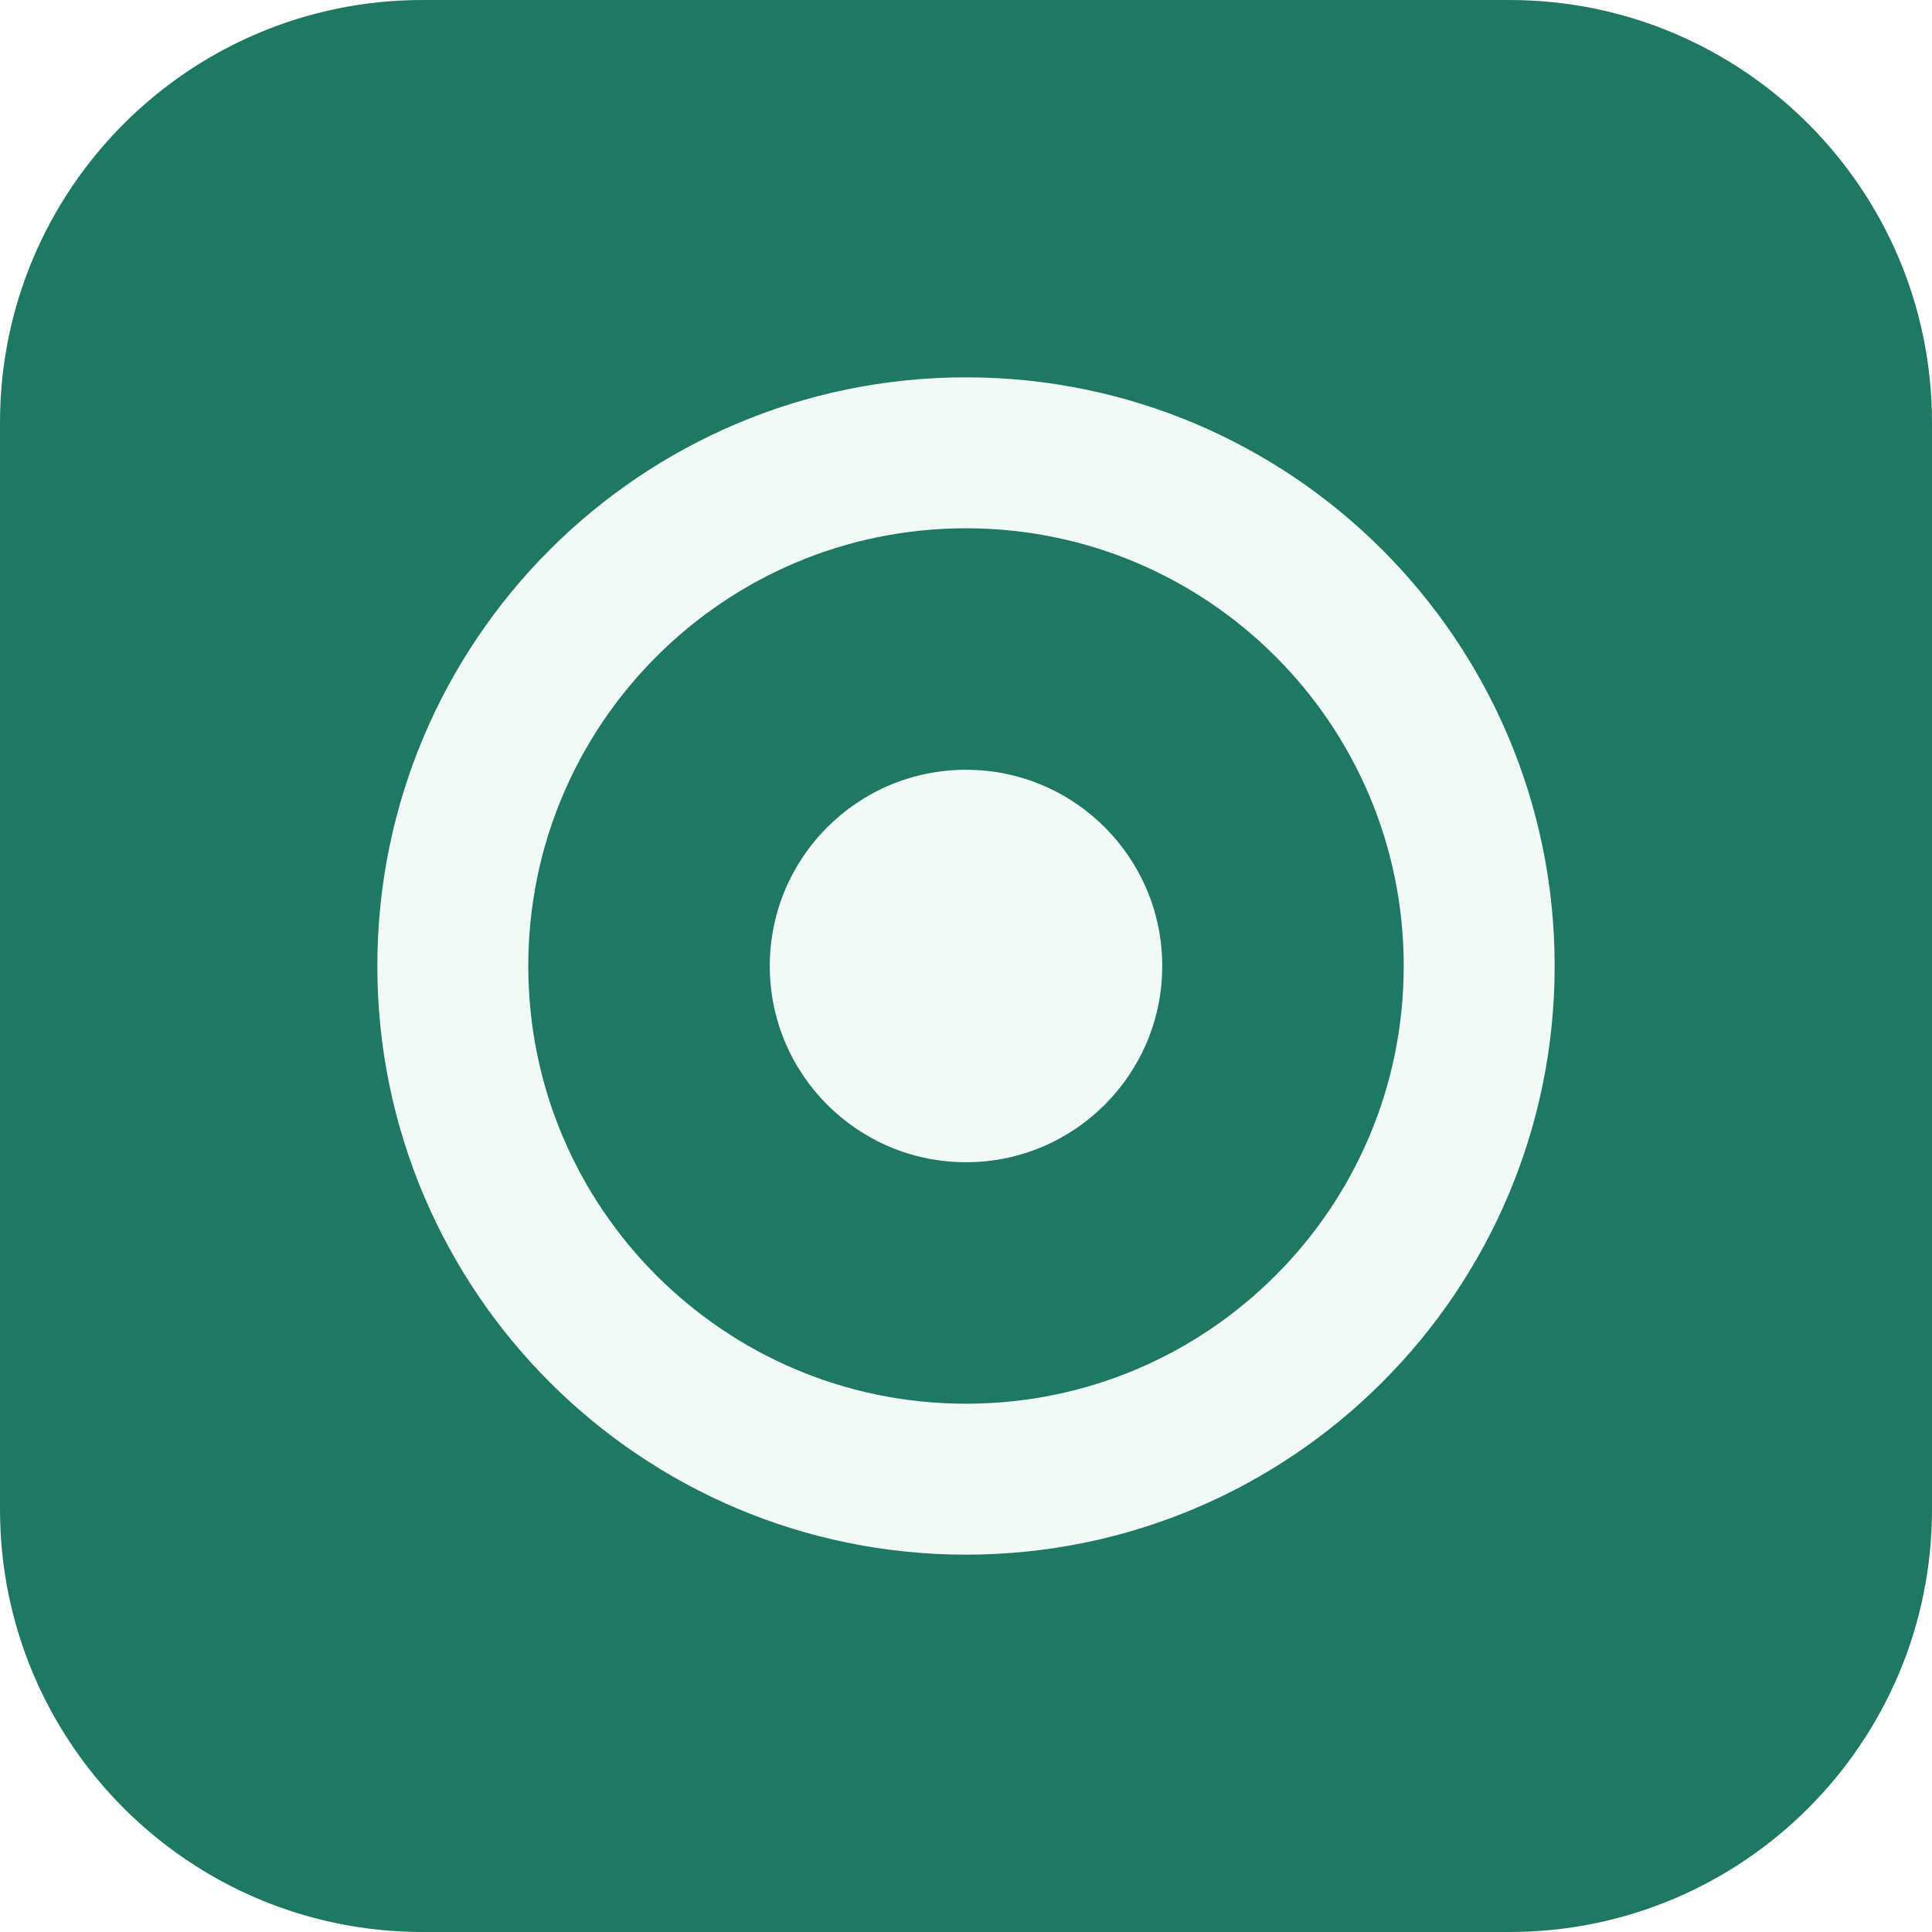
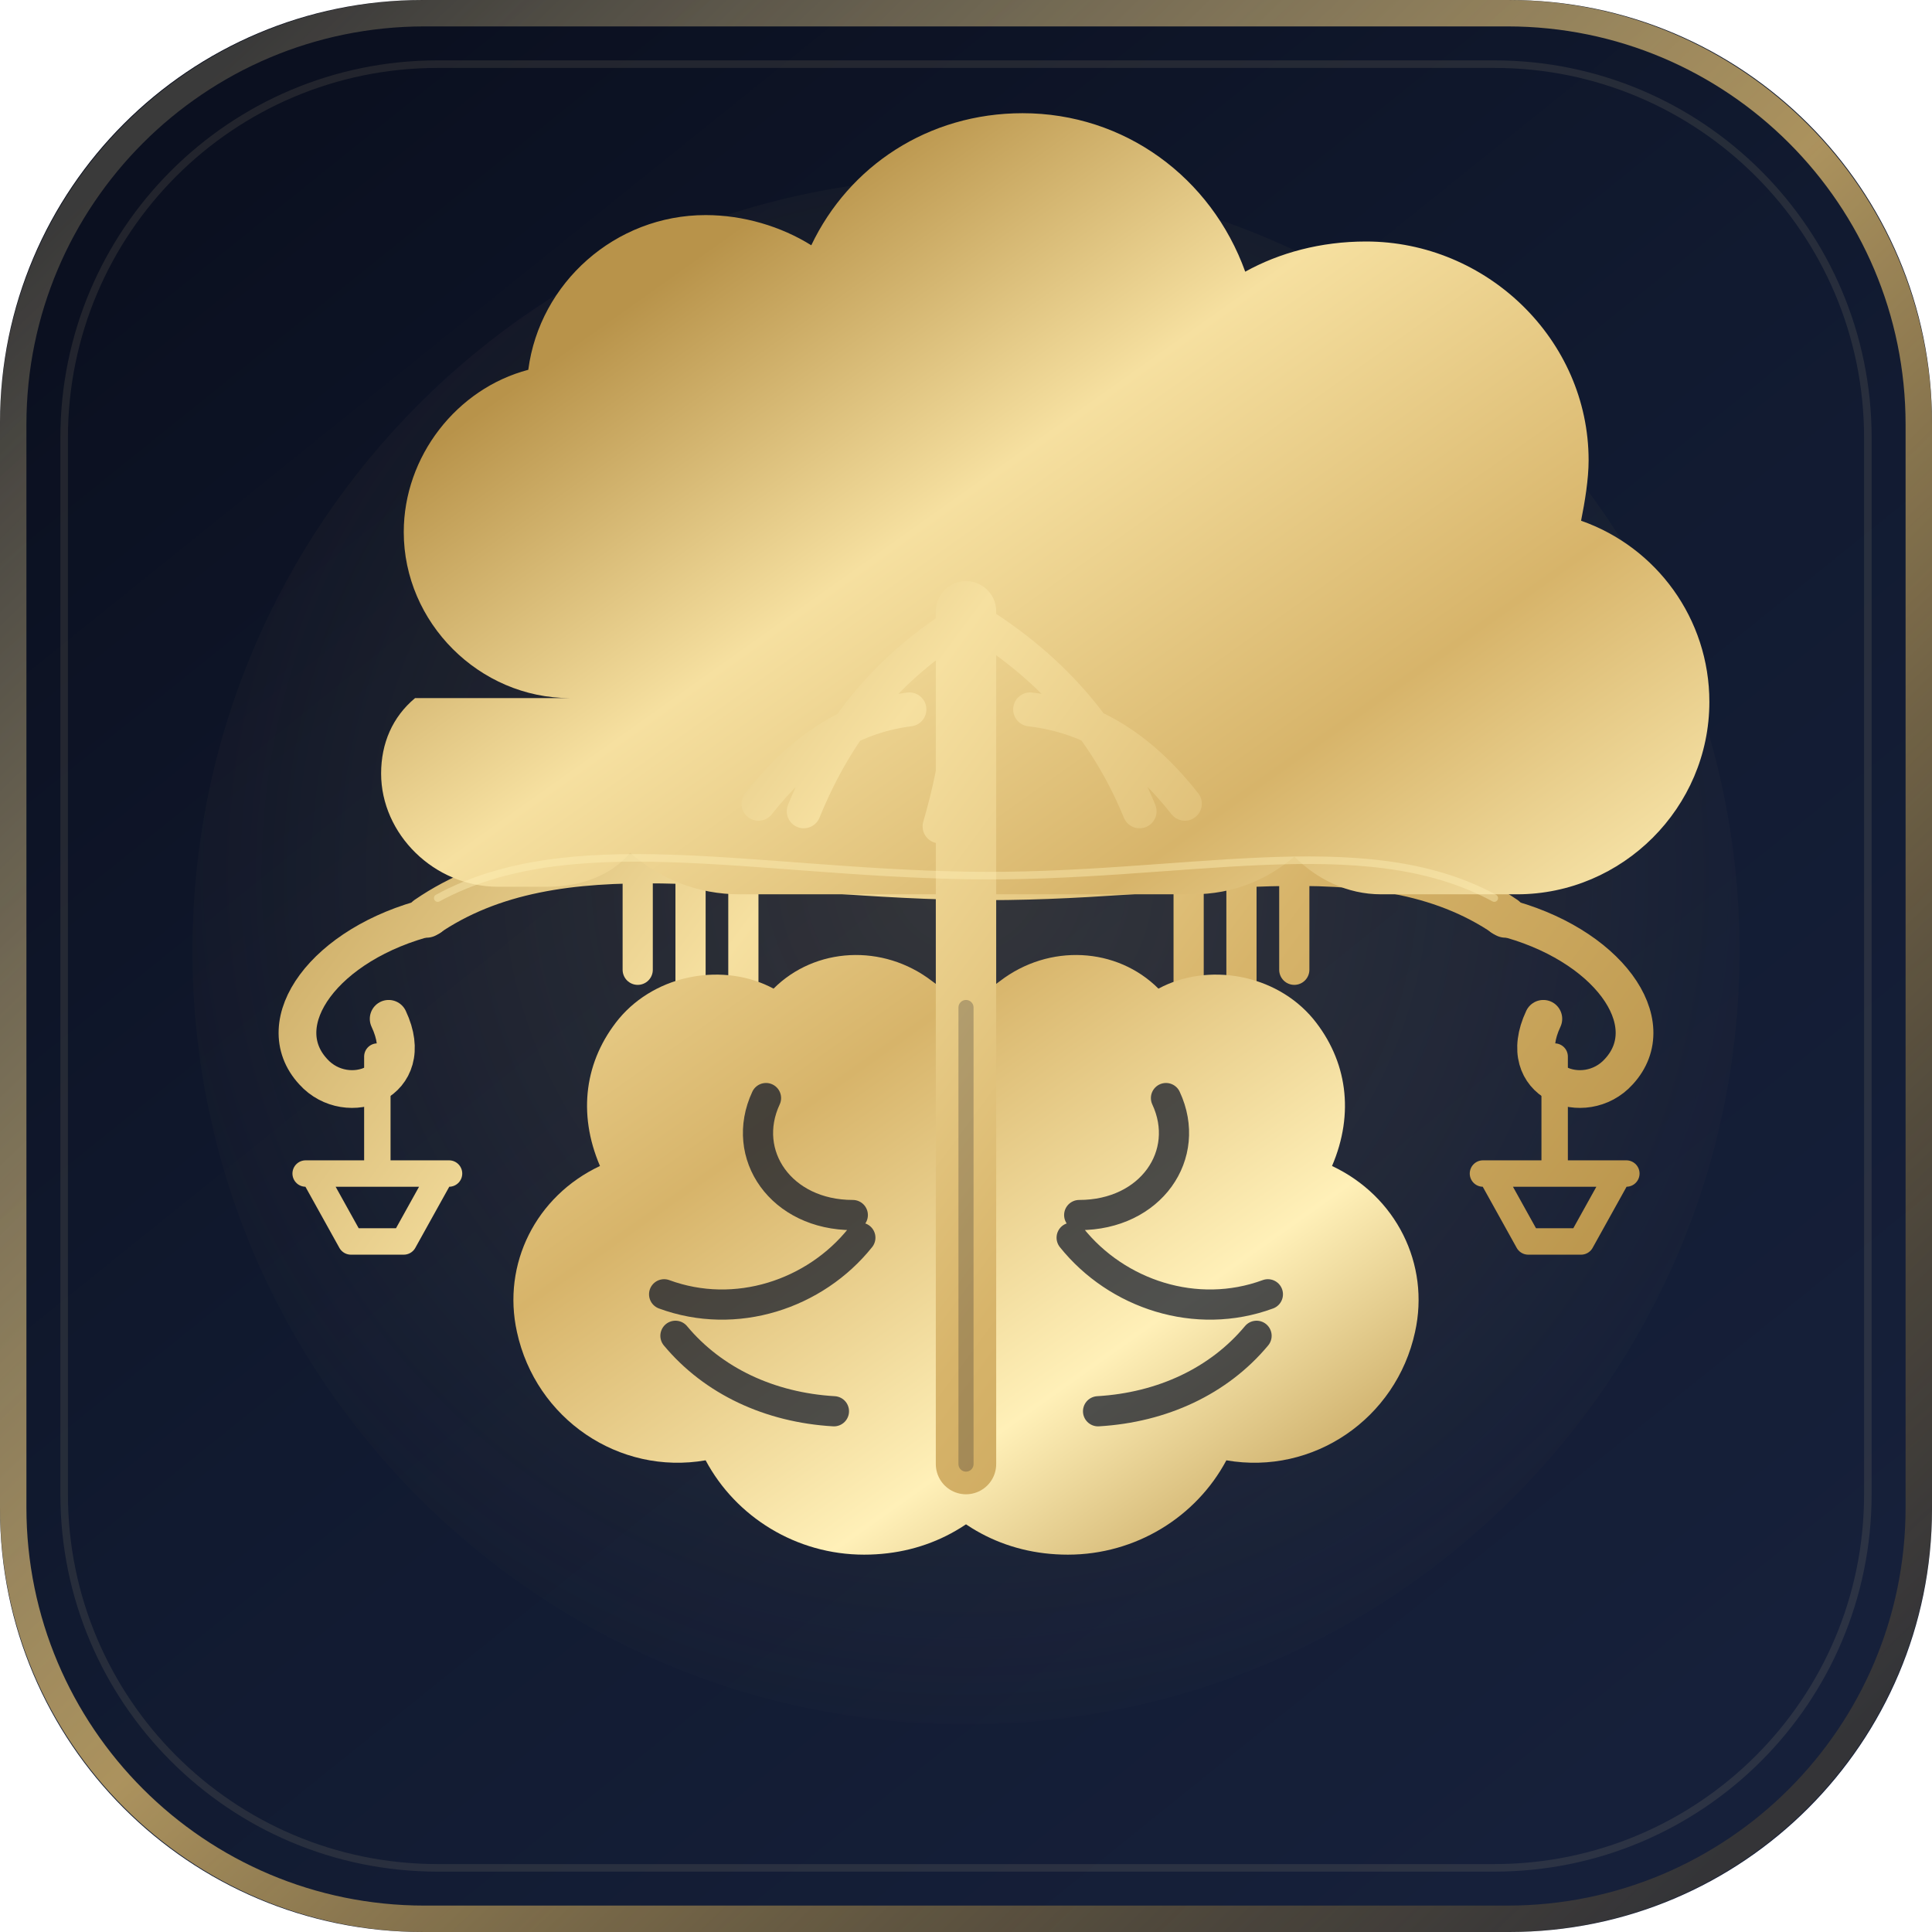
- <svg xmlns="http://www.w3.org/2000/svg" viewBox="0 0 128 128" role="img" aria-label="GEMB">
-   <rect width="128" height="128" rx="28" fill="#1f7862" />
-   <circle cx="64" cy="64" r="34" fill="none" stroke="#f2faf7" stroke-width="10" />
-   <circle cx="64" cy="64" r="13" fill="#f2faf7" />
+ <svg xmlns="http://www.w3.org/2000/svg" viewBox="0 0 512 512" role="img" aria-labelledby="title">
+   <defs>
+     <linearGradient id="bg" x1="76" y1="36" x2="430" y2="476" gradientUnits="userSpaceOnUse">
+       <stop offset="0" stop-color="#0b1020" />
+       <stop offset=".48" stop-color="#111a30" />
+       <stop offset="1" stop-color="#16203a" />
+     </linearGradient>
+     <linearGradient id="rim" x1="42" y1="34" x2="470" y2="478" gradientUnits="userSpaceOnUse">
+       <stop offset="0" stop-color="#f6e0a0" stop-opacity=".2" />
+       <stop offset=".5" stop-color="#d7b46a" stop-opacity=".78" />
+       <stop offset="1" stop-color="#8f7131" stop-opacity=".25" />
+     </linearGradient>
+     <linearGradient id="gold" x1="151" y1="92" x2="374" y2="406" gradientUnits="userSpaceOnUse">
+       <stop offset="0" stop-color="#b8934a" />
+       <stop offset=".24" stop-color="#f6e0a0" />
+       <stop offset=".52" stop-color="#d7b46a" />
+       <stop offset=".78" stop-color="#fff0b8" />
+       <stop offset="1" stop-color="#b8934a" />
+     </linearGradient>
+     <linearGradient id="goldStroke" x1="96" y1="126" x2="420" y2="365" gradientUnits="userSpaceOnUse">
+       <stop offset="0" stop-color="#b8934a" />
+       <stop offset=".38" stop-color="#f6e0a0" />
+       <stop offset=".66" stop-color="#d7b46a" />
+       <stop offset="1" stop-color="#b8934a" />
+     </linearGradient>
+     <radialGradient id="aura" cx="50%" cy="45%" r="58%">
+       <stop offset="0" stop-color="#d7b46a" stop-opacity=".18" />
+       <stop offset=".72" stop-color="#d7b46a" stop-opacity=".05" />
+       <stop offset="1" stop-color="#d7b46a" stop-opacity="0" />
+     </radialGradient>
+   </defs>
+   <rect width="512" height="512" rx="112" fill="url(#bg)" />
+   <rect x="3.5" y="3.5" width="505" height="505" rx="109" fill="none" stroke="url(#rim)" stroke-width="7" />
+   <rect x="17" y="17" width="478" height="478" rx="99" fill="none" stroke="#f6e0a0" stroke-opacity=".1" stroke-width="2" />
+   <circle cx="256" cy="252" r="205" fill="url(#aura)" />
+   <g>
+     <g fill="none" stroke="url(#goldStroke)" stroke-linecap="round" stroke-linejoin="round">
+       <path d="M113 243c35-24 84-11 143-10 59 1 108-14 143 10" stroke-width="11" />
+       <path d="M114 243c-28 7-43 28-31 41 9 10 28 3 20-14" stroke-width="10" />
+       <path d="M398 243c28 7 43 28 31 41-9 10-28 3-20-14" stroke-width="10" />
+       <path d="M100 280v31M81 311h38M83 311l10 18h14l10-18" stroke-width="7" />
+       <path d="M412 280v31M393 311h38M395 311l10 18h14l10-18" stroke-width="7" />
+       <path d="M183 221v42M197 224v36M169 227v30" stroke-width="8" />
+       <path d="M329 221v42M315 224v36M343 227v30" stroke-width="8" />
+     </g>
+     <path fill="url(#gold)" d="M247 260c-13-10-31-9-42 2-13-7-31-4-41 8-9 11-11 25-5 39-17 8-26 26-22 44 5 23 27 38 50 34 8 15 24 25 42 25 17 0 31-8 40-21V276c-7-5-14-10-22-16z" />
+     <path fill="url(#gold)" d="M265 260c13-10 31-9 42 2 13-7 31-4 41 8 9 11 11 25 5 39 17 8 26 26 22 44-5 23-27 38-50 34-8 15-24 25-42 25-17 0-31-8-40-21V276c7-5 14-10 22-16z" />
+     <path fill="url(#gold)" d="M151 185c-24 0-44-20-44-44 0-20 14-38 33-43 3-23 23-41 47-41 10 0 20 3 28 8 10-21 31-35 56-35 27 0 50 17 59 42 9-5 20-8 32-8 32 0 59 26 59 58 0 5-1 11-2 16 20 7 34 26 34 48 0 28-23 51-51 51h-36c-9 0-17-4-23-10-7 6-16 10-27 10h-120c-11 0-21-4-29-11-5 6-13 9-22 9h-13c-17 0-31-14-31-30 0-8 3-15 9-20z" />
+     <g fill="none" stroke-linecap="round" stroke-linejoin="round">
+       <path d="M256 388V162" stroke="url(#goldStroke)" stroke-width="16" />
+       <path d="M256 164c-21 13-34 29-43 51M256 163c22 13 37 30 46 52M257 162c-1 23-3 40-8 57M241 188c-16 2-29 11-40 25M273 188c17 2 30 11 41 25" stroke="url(#goldStroke)" stroke-width="9" />
+       <path d="M203 291c-7 15 4 31 23 31M176 343c19 7 40 0 52-15M221 374c-17-1-32-8-42-20" stroke="#0d1426" stroke-opacity=".72" stroke-width="8" />
+       <path d="M309 291c7 15-4 31-23 31M336 343c-19 7-40 0-52-15M291 374c17-1 32-8 42-20" stroke="#0d1426" stroke-opacity=".72" stroke-width="8" />
+       <path d="M256 388V267" stroke="#0d1426" stroke-opacity=".24" stroke-width="4" />
+       <path d="M116 238c35-19 83-7 140-6 57 1 105-13 140 6" stroke="#fff0b8" stroke-opacity=".42" stroke-width="2" />
+     </g>
+   </g>
</svg>
